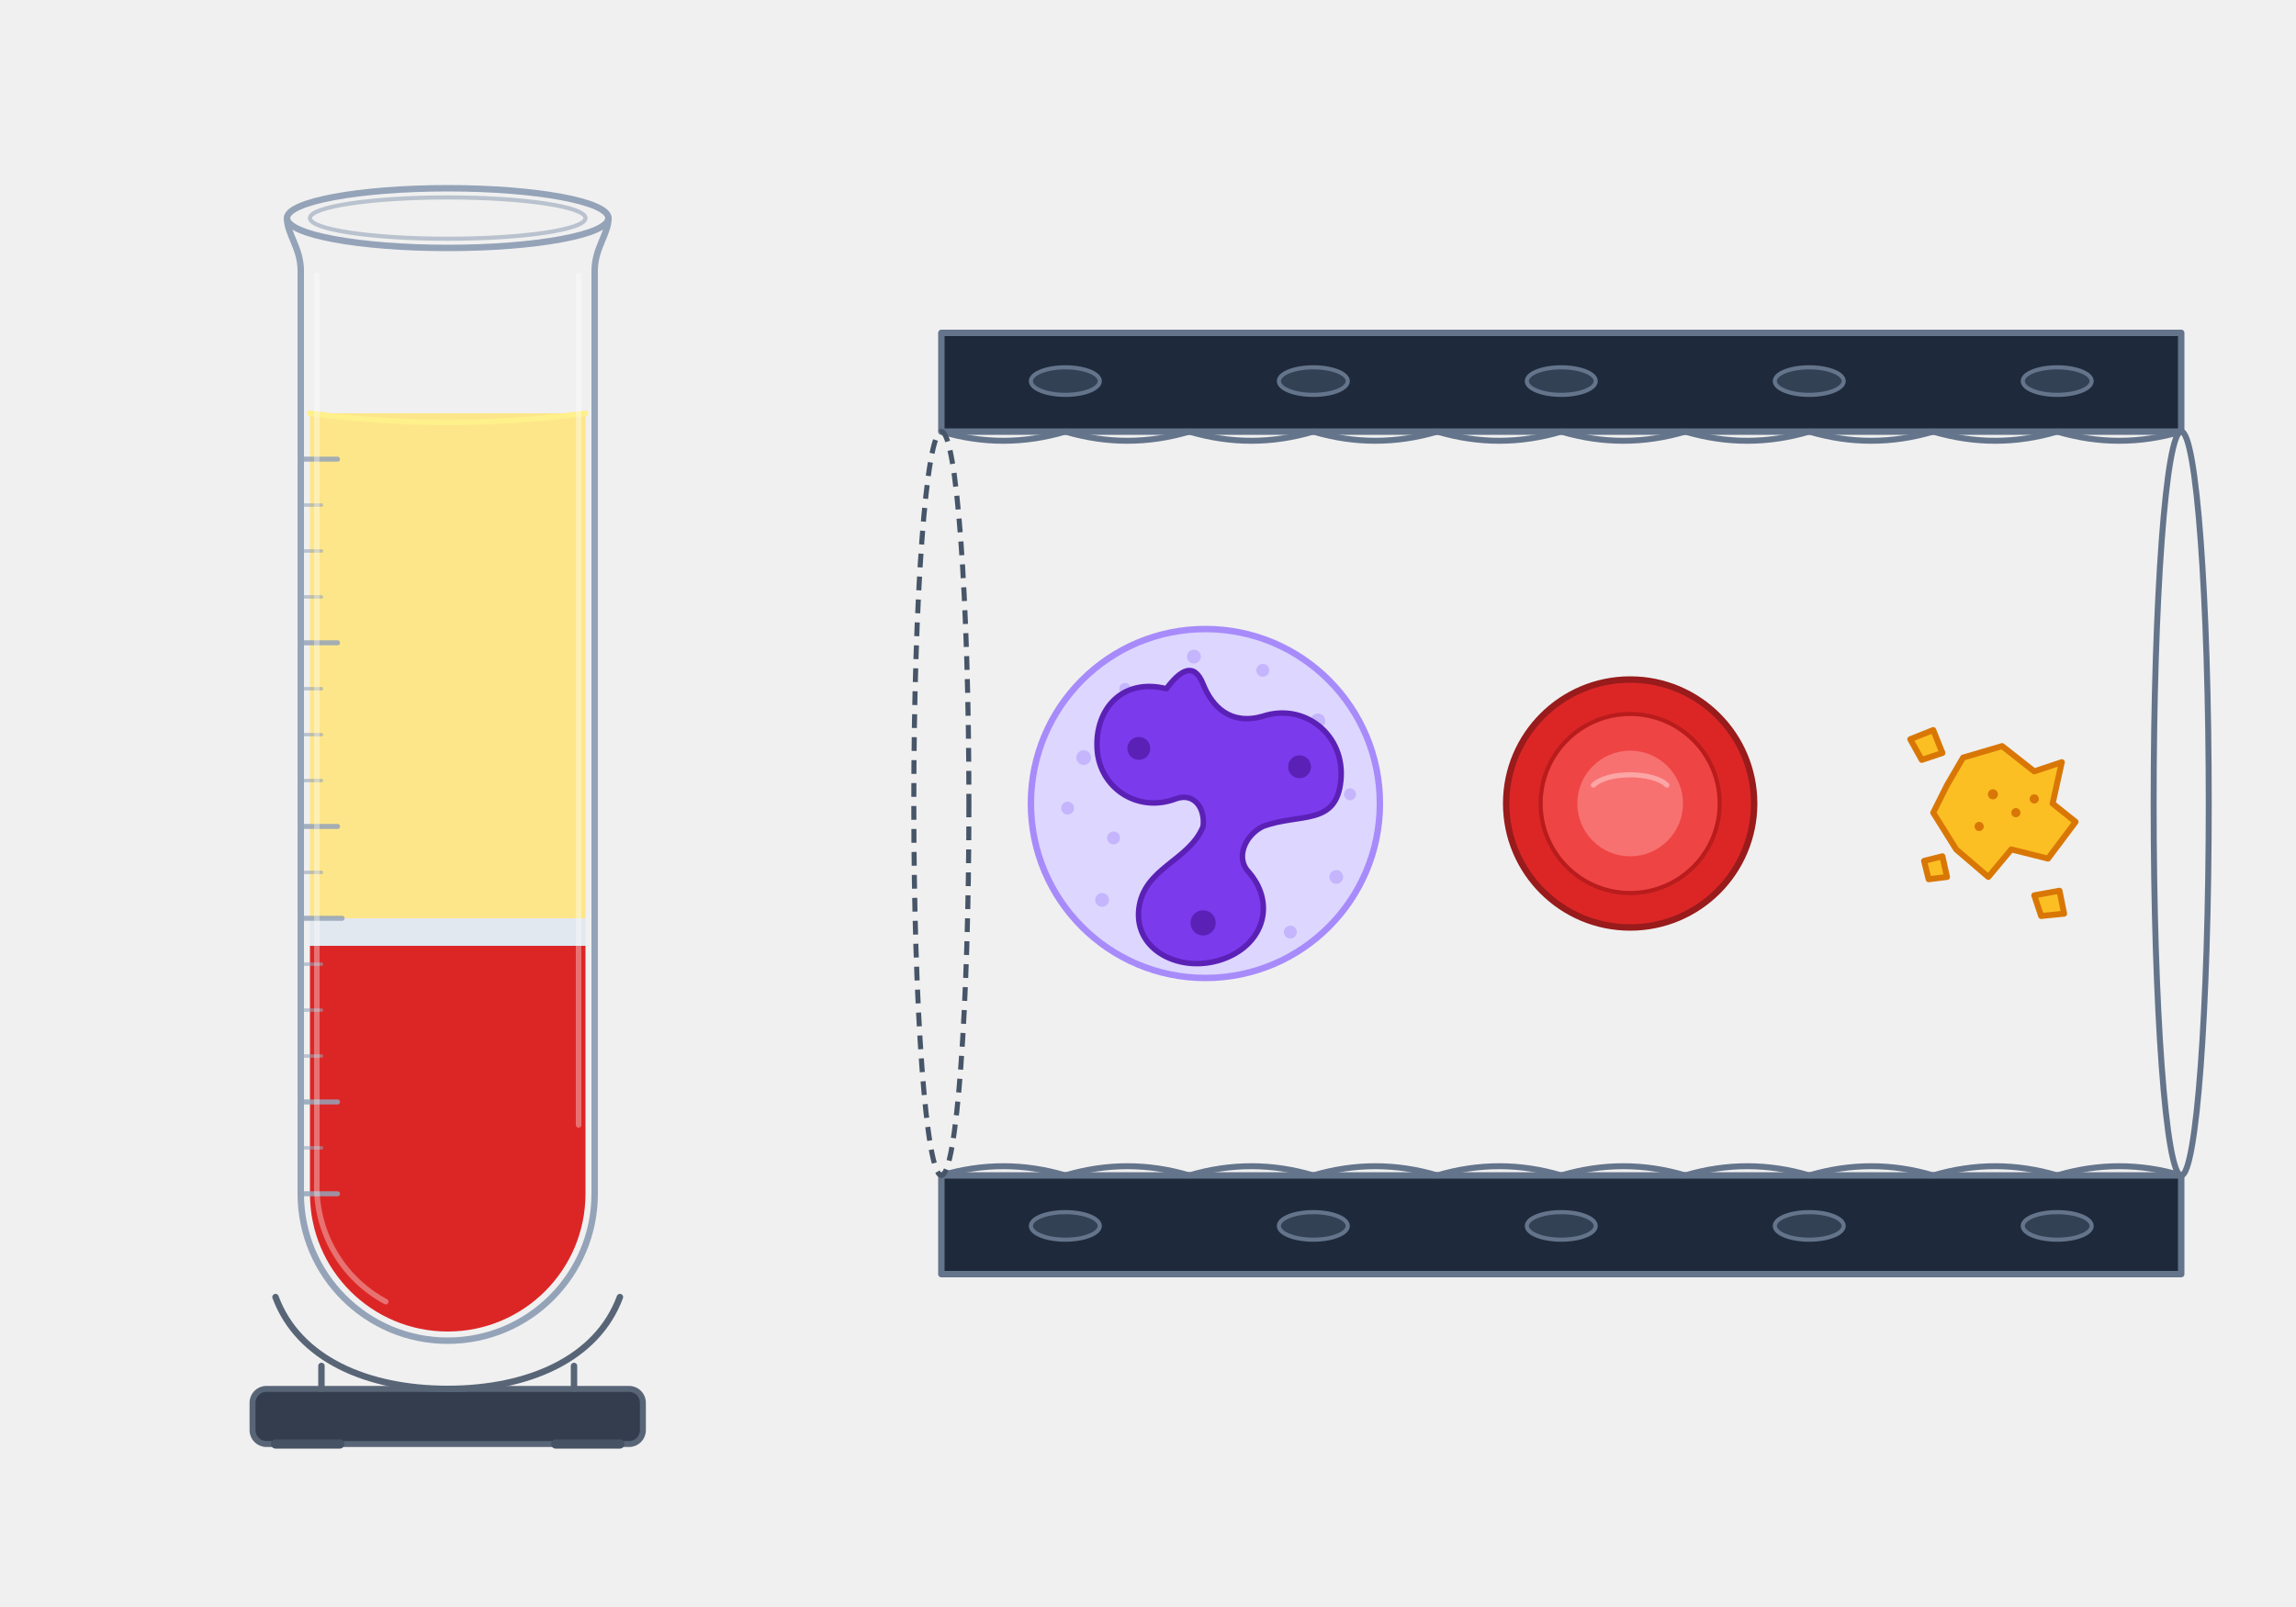
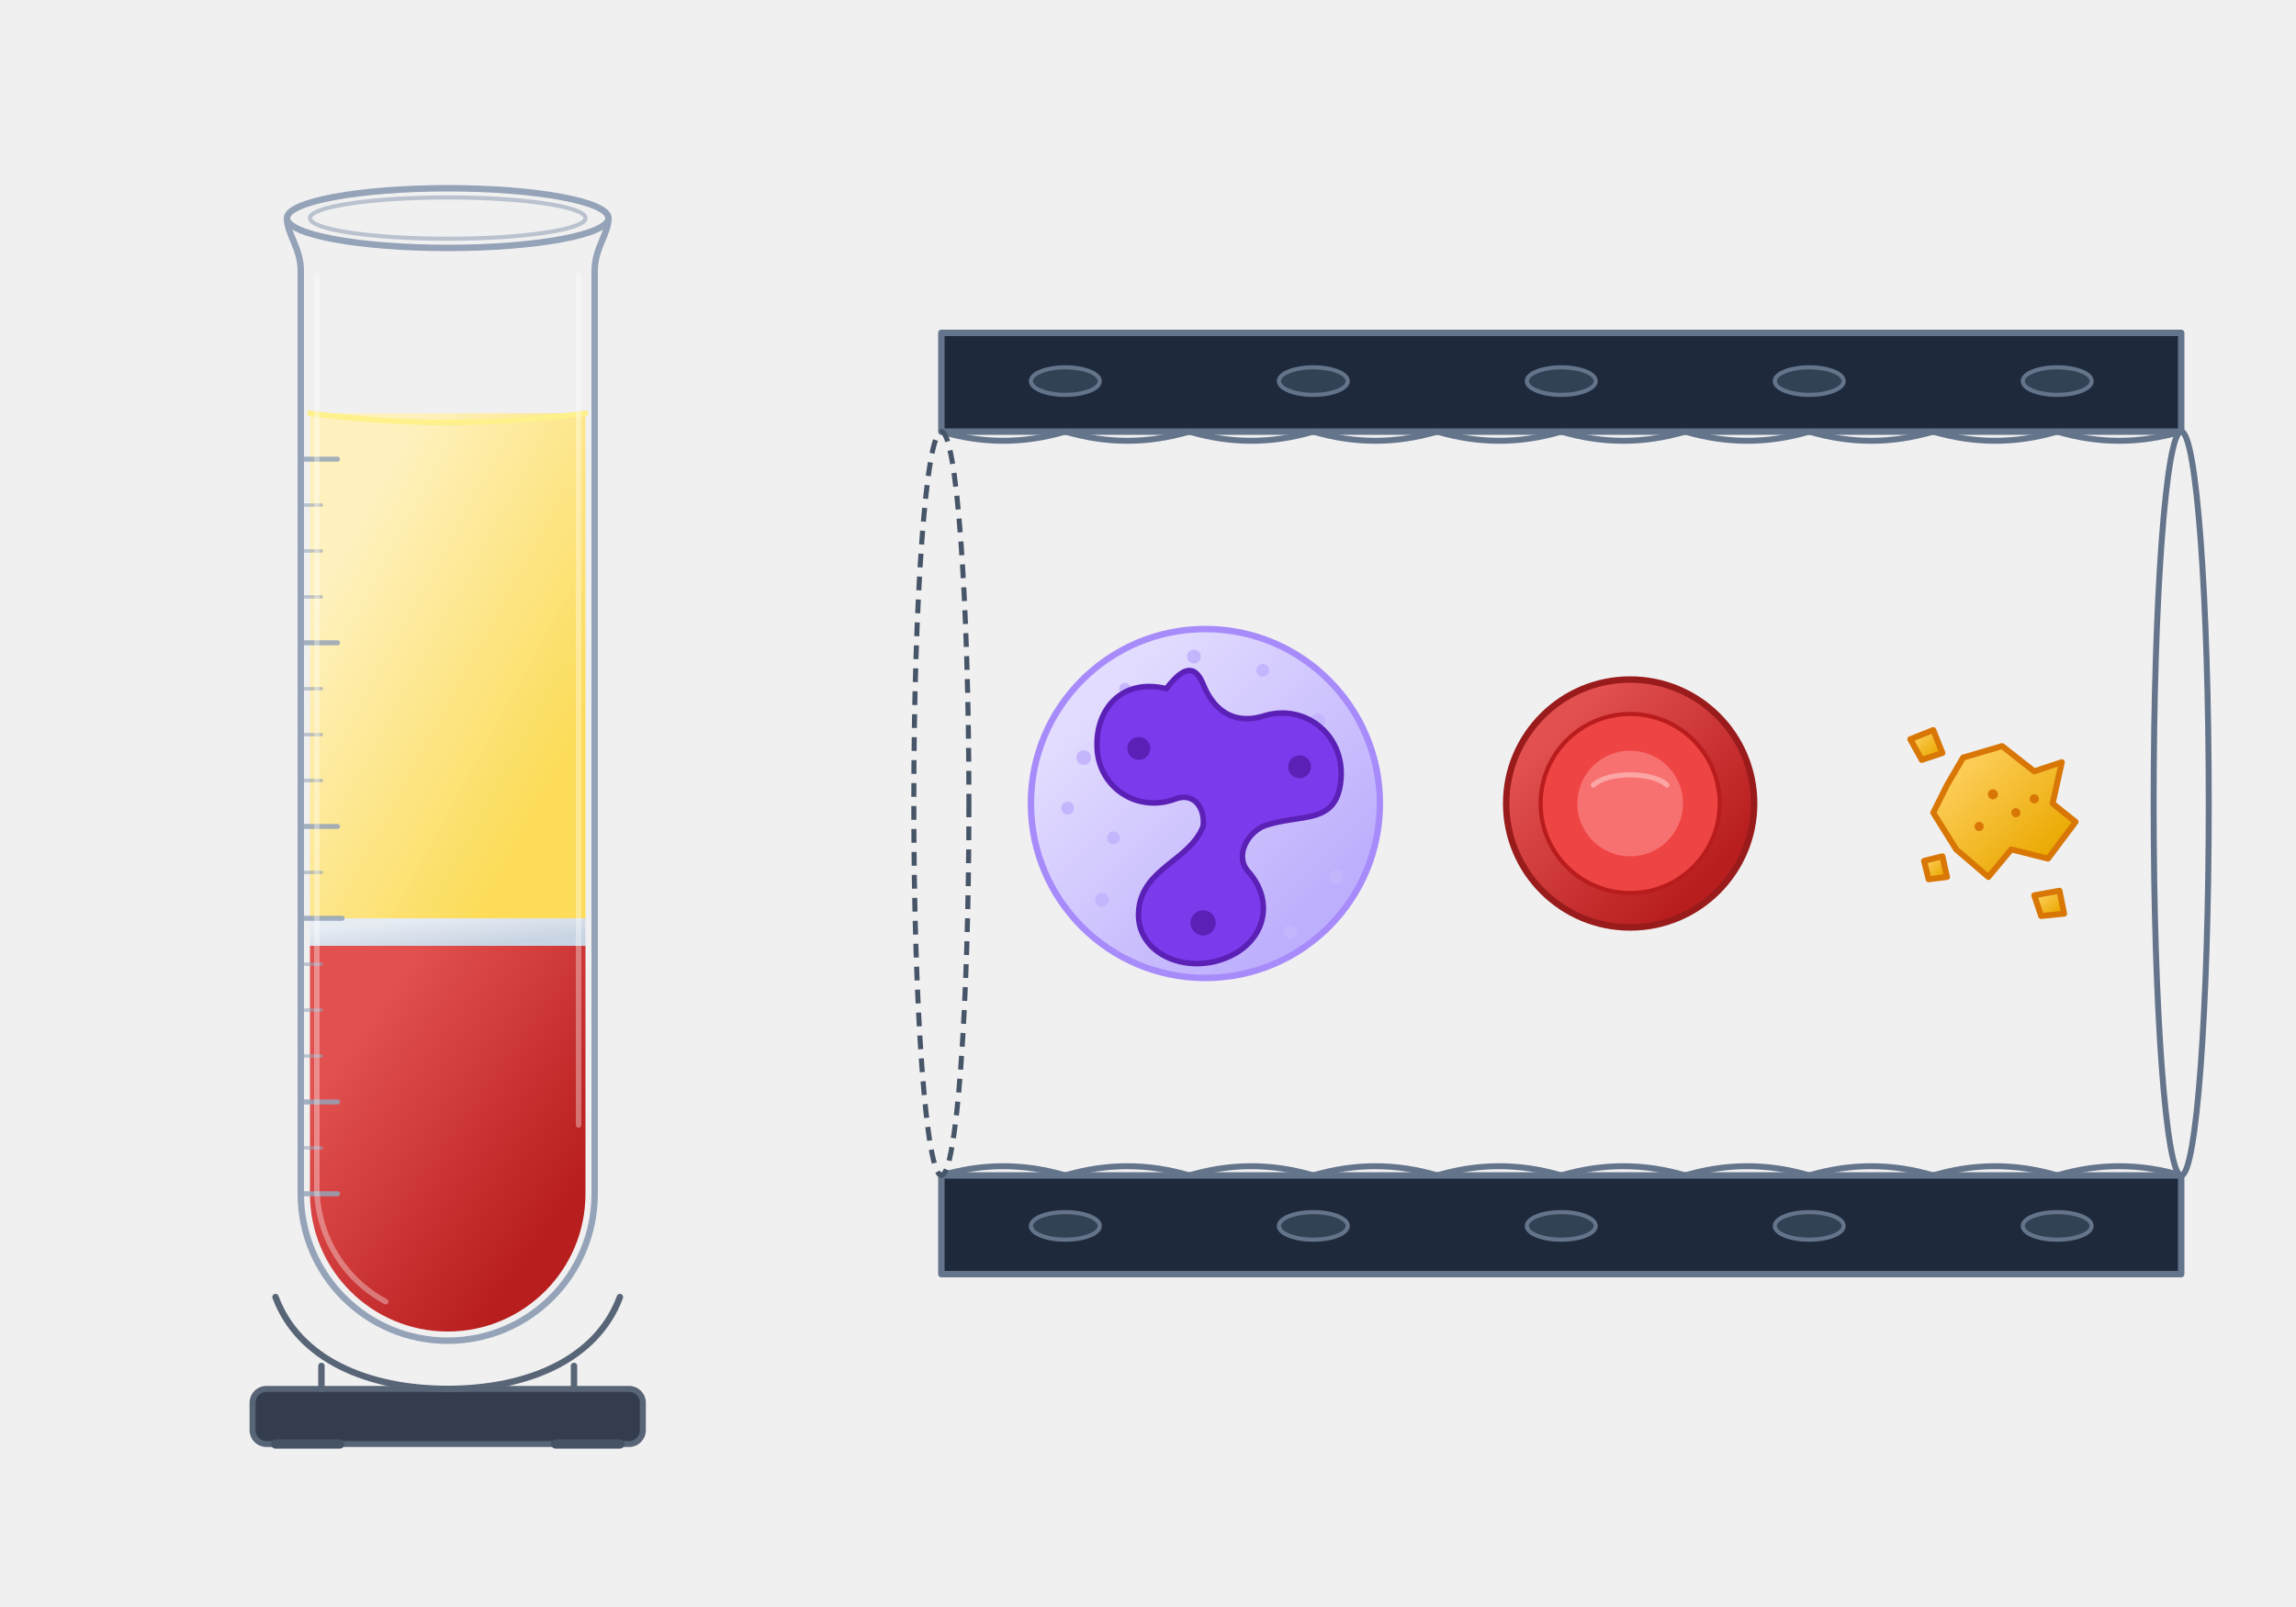
<svg xmlns="http://www.w3.org/2000/svg" viewBox="0 0 1000 700" width="1000" height="700">
  <defs>
+     <linearGradient id="gradPlasma" x1="20%" y1="20%" x2="80%" y2="80%">
+       <stop offset="0%" stop-color="#fef1be" />
+       <stop offset="100%" stop-color="#fcdc59" />
+     </linearGradient>
+     <linearGradient id="gradBuffy" x1="20%" y1="20%" x2="80%" y2="80%">
+       <stop offset="0%" stop-color="#e7ecf3" />
+       <stop offset="100%" stop-color="#c9d4e3" />
+     </linearGradient>
+     <linearGradient id="gradRbc" x1="20%" y1="20%" x2="80%" y2="80%">
+       <stop offset="0%" stop-color="#e25050" />
+       <stop offset="100%" stop-color="#b81e1e" />
+     </linearGradient>
+     <linearGradient id="gradWbc" x1="20%" y1="20%" x2="80%" y2="80%">
+       <stop offset="0%" stop-color="#e2dcfe" />
+       <stop offset="100%" stop-color="#beaffd" />
+     </linearGradient>
+     <linearGradient id="gradRbcCell" x1="20%" y1="20%" x2="80%" y2="80%">
+       <stop offset="0%" stop-color="#e25050" />
+       <stop offset="100%" stop-color="#b81e1e" />
+     </linearGradient>
+     <linearGradient id="gradPlatelet" x1="20%" y1="20%" x2="80%" y2="80%">
+       <stop offset="0%" stop-color="#fccc55" />
+       <stop offset="100%" stop-color="#ebaa05" />
+     </linearGradient>
    <clipPath id="tubeLiquidClip">
      <path d="M 135,175 L 135,520 A 60,60 0 0,0 255,520 L 255,175 Z" />
    </clipPath>
    <style>
      /* Flat Textbook Schematic Stylesheet (2.4 ~ 3.0px crisp strokes) */
      .glass-wall { fill: none; stroke: #94a3b8; stroke-width: 2.8; stroke-linecap: round; stroke-linejoin: round; }
      .glass-rim { fill: none; stroke: #94a3b8; stroke-width: 2.8; }
      .glass-tick-major { stroke: #94a3b8; stroke-width: 2.2; stroke-linecap: round; }
      .glass-tick-minor { stroke: #94a3b8; stroke-width: 1.5; stroke-linecap: round; opacity: 0.7; }
      .glass-shine { fill: none; stroke: #ffffff; stroke-width: 2.4; stroke-linecap: round; opacity: 0.35; }
      
      .rack-base { fill: #1e293b; stroke: #475569; stroke-width: 2.6; stroke-linejoin: round; }
      .rack-support { fill: none; stroke: #475569; stroke-width: 2.8; stroke-linecap: round; }
      
      .vessel-wall-outer { fill: #1e293b; stroke: #64748b; stroke-width: 2.8; stroke-linejoin: round; }
      .vessel-endothelium { fill: none; stroke: #64748b; stroke-width: 2.6; stroke-linecap: round; stroke-linejoin: round; }
      .endo-nucleus { fill: #334155; stroke: #64748b; stroke-width: 1.8; }
      
-       .cell-wbc { fill: #ddd6fe; stroke: #a78bfa; stroke-width: 2.8; stroke-linejoin: round; }
+       .cell-wbc { fill: url(#gradWbc); stroke: #a78bfa; stroke-width: 2.8; stroke-linejoin: round; }
      .wbc-granule { fill: #c4b5fd; }
      .cell-wbc-nucleus { fill: #7c3aed; stroke: #5b21b6; stroke-width: 2.4; stroke-linejoin: round; stroke-linecap: round; }
      
-       .cell-rbc { fill: #dc2626; stroke: #991b1b; stroke-width: 2.8; stroke-linejoin: round; }
+       .cell-rbc { fill: url(#gradRbcCell); stroke: #991b1b; stroke-width: 2.8; stroke-linejoin: round; }
      .rbc-slope { fill: #ef4444; stroke: #b91c1c; stroke-width: 1.8; }
      .rbc-depression { fill: #f87171; stroke: #ef4444; stroke-width: 2.0; }
      
-       .cell-platelet { fill: #fbbf24; stroke: #d97706; stroke-width: 2.6; stroke-linejoin: round; stroke-linecap: round; }
+       .cell-platelet { fill: url(#gradPlatelet); stroke: #d97706; stroke-width: 2.6; stroke-linejoin: round; stroke-linecap: round; }
    </style>
  </defs>
  <g id="stand" opacity="0.9">
    <rect class="rack-base" x="110" y="605" width="170" height="24" rx="6" />
    <line x1="120" y1="629" x2="148" y2="629" stroke="#334155" stroke-width="4" stroke-linecap="round" />
    <line x1="242" y1="629" x2="270" y2="629" stroke="#334155" stroke-width="4" stroke-linecap="round" />
    <path class="rack-support" d="M 120,565 C 130,592 160,605 195,605 C 230,605 260,592 270,565" />
    <line class="rack-support" x1="140" y1="595" x2="140" y2="605" />
    <line class="rack-support" x1="250" y1="595" x2="250" y2="605" />
  </g>
  <g clip-path="url(#tubeLiquidClip)">
-     <rect id="plasmaLayer" x="135" y="180" width="120" height="220" fill="#fde68a" />
-     <rect id="buffyLayer" x="135" y="400" width="120" height="12" fill="#e2e8f0" />
-     <rect id="rbcLayer" x="135" y="412" width="120" height="168" fill="#dc2626" />
+     <rect id="plasmaLayer" x="135" y="180" width="120" height="220" fill="url(#gradPlasma)" />
+     <rect id="buffyLayer" x="135" y="400" width="120" height="12" fill="url(#gradBuffy)" />
+     <rect id="rbcLayer" x="135" y="412" width="120" height="168" fill="url(#gradRbc)" />
  </g>
  <g id="tube">
    <path class="glass-wall" d="M 125,95              C 125,102 131,108 131,118              L 131,520              A 64,64 0 0,0 259,520              L 259,118              C 259,108 265,102 265,95" />
    <ellipse class="glass-rim" cx="195" cy="95" rx="70" ry="13" />
    <ellipse cx="195" cy="95" rx="60" ry="9" fill="none" stroke="#94a3b8" stroke-width="1.8" opacity="0.6" />
    <path d="M 135,180 Q 195,188 255,180" fill="none" stroke="#fef08a" stroke-width="2.4" stroke-linecap="round" />
    <g opacity="0.85">
      <line class="glass-tick-major" x1="131" y1="200" x2="147" y2="200" />
      <line class="glass-tick-minor" x1="131" y1="220" x2="140" y2="220" />
      <line class="glass-tick-minor" x1="131" y1="240" x2="140" y2="240" />
      <line class="glass-tick-minor" x1="131" y1="260" x2="140" y2="260" />
      <line class="glass-tick-major" x1="131" y1="280" x2="147" y2="280" />
      <line class="glass-tick-minor" x1="131" y1="300" x2="140" y2="300" />
      <line class="glass-tick-minor" x1="131" y1="320" x2="140" y2="320" />
      <line class="glass-tick-minor" x1="131" y1="340" x2="140" y2="340" />
      <line class="glass-tick-major" x1="131" y1="360" x2="147" y2="360" />
      <line class="glass-tick-minor" x1="131" y1="380" x2="140" y2="380" />
      <line class="glass-tick-major" x1="131" y1="400" x2="149" y2="400" stroke="#f8fafc" />
      <line class="glass-tick-minor" x1="131" y1="420" x2="140" y2="420" />
      <line class="glass-tick-minor" x1="131" y1="440" x2="140" y2="440" />
      <line class="glass-tick-minor" x1="131" y1="460" x2="140" y2="460" />
      <line class="glass-tick-major" x1="131" y1="480" x2="147" y2="480" />
      <line class="glass-tick-minor" x1="131" y1="500" x2="140" y2="500" />
      <line class="glass-tick-major" x1="131" y1="520" x2="147" y2="520" />
    </g>
    <path class="glass-shine" d="M 138,120 L 138,515 A 57,57 0 0,0 168,567" />
    <line class="glass-shine" x1="252" y1="120" x2="252" y2="490" stroke-width="1.6" opacity="0.25" />
  </g>
  <g id="vessel">
    <path class="vessel-wall-outer" d="M 410,145              L 950,145              L 950,188              L 410,188              Z" />
    <path class="vessel-endothelium" d="M 410,188              Q 437,196 464,188 Q 491,196 518,188 Q 545,196 572,188              Q 599,196 626,188 Q 653,196 680,188 Q 707,196 734,188              Q 761,196 788,188 Q 815,196 842,188 Q 869,196 896,188              Q 923,196 950,188" />
    <ellipse class="endo-nucleus" cx="464" cy="166" rx="15" ry="6" />
    <ellipse class="endo-nucleus" cx="572" cy="166" rx="15" ry="6" />
    <ellipse class="endo-nucleus" cx="680" cy="166" rx="15" ry="6" />
    <ellipse class="endo-nucleus" cx="788" cy="166" rx="15" ry="6" />
    <ellipse class="endo-nucleus" cx="896" cy="166" rx="15" ry="6" />
    <path class="vessel-wall-outer" d="M 410,512              L 950,512              L 950,555              L 410,555              Z" />
    <path class="vessel-endothelium" d="M 410,512              Q 437,504 464,512 Q 491,504 518,512 Q 545,504 572,512              Q 599,504 626,512 Q 653,504 680,512 Q 707,504 734,512              Q 761,504 788,512 Q 815,504 842,512 Q 869,504 896,512              Q 923,504 950,512" />
    <ellipse class="endo-nucleus" cx="464" cy="534" rx="15" ry="6" />
    <ellipse class="endo-nucleus" cx="572" cy="534" rx="15" ry="6" />
    <ellipse class="endo-nucleus" cx="680" cy="534" rx="15" ry="6" />
    <ellipse class="endo-nucleus" cx="788" cy="534" rx="15" ry="6" />
    <ellipse class="endo-nucleus" cx="896" cy="534" rx="15" ry="6" />
    <ellipse cx="410" cy="350" rx="12" ry="162" fill="none" stroke="#475569" stroke-width="2.2" stroke-dasharray="6,4" />
    <ellipse cx="950" cy="350" rx="12" ry="162" fill="none" stroke="#64748b" stroke-width="2.6" />
  </g>
  <path id="flowBlood" fill="none" stroke="none" d="M 400,350 L 960,350" />
  <g id="wbc">
    <circle class="cell-wbc" cx="525" cy="350" r="76" />
    <g class="wbc-granule">
      <circle cx="472" cy="330" r="3.2" />
      <circle cx="485" cy="365" r="2.8" />
      <circle cx="480" cy="392" r="3.0" />
      <circle cx="504" cy="408" r="2.5" />
      <circle cx="532" cy="414" r="3.2" />
      <circle cx="562" cy="406" r="2.8" />
      <circle cx="582" cy="382" r="3.0" />
      <circle cx="588" cy="346" r="2.6" />
      <circle cx="574" cy="314" r="3.2" />
      <circle cx="550" cy="292" r="2.8" />
      <circle cx="520" cy="286" r="3.0" />
      <circle cx="490" cy="300" r="2.5" />
      <circle cx="465" cy="352" r="2.8" />
    </g>
    <g id="wbcNucleus">
      <path class="cell-wbc-nucleus" d="M 508,300                C 488,295 476,310 478,328                C 480,344 496,354 512,348                C 520,345 525,352 524,360                C 518,375 498,378 496,396                C 494,414 514,424 532,418                C 550,412 556,394 544,380                C 538,374 542,364 550,360                C 566,354 582,360 584,340                C 586,320 568,306 550,312                C 536,316 528,308 524,298                C 520,288 514,292 508,300 Z" />
      <circle cx="496" cy="326" r="5.0" fill="#5b21b6" />
      <circle cx="524" cy="402" r="5.5" fill="#5b21b6" />
      <circle cx="566" cy="334" r="5.0" fill="#5b21b6" />
    </g>
  </g>
  <g id="rbc">
    <circle class="cell-rbc" cx="710" cy="350" r="54" />
    <circle class="rbc-slope" cx="710" cy="350" r="39" />
    <circle class="rbc-depression" cx="710" cy="350" r="24" />
    <path d="M 694,342 C 700,336 720,336 726,342" fill="none" stroke="#fca5a5" stroke-width="2.2" stroke-linecap="round" />
  </g>
  <g id="platelet">
    <path class="cell-platelet" d="M 855,330              L 872,325              L 886,336              L 898,332              L 894,350              L 904,358              L 892,374              L 876,370              L 866,382              L 852,370              L 842,354              L 848,342              Z" />
    <circle cx="868" cy="346" r="2.2" fill="#d97706" />
    <circle cx="878" cy="354" r="2.0" fill="#d97706" />
    <circle cx="862" cy="360" r="2.0" fill="#d97706" />
    <circle cx="886" cy="348" r="2.0" fill="#d97706" />
    <path class="cell-platelet" d="M 832,322 L 842,318 L 846,328 L 837,331 Z" />
    <path class="cell-platelet" d="M 886,390 L 897,388 L 899,398 L 889,399 Z" />
    <path class="cell-platelet" d="M 838,375 L 846,373 L 848,382 L 840,383 Z" />
  </g>
</svg>
